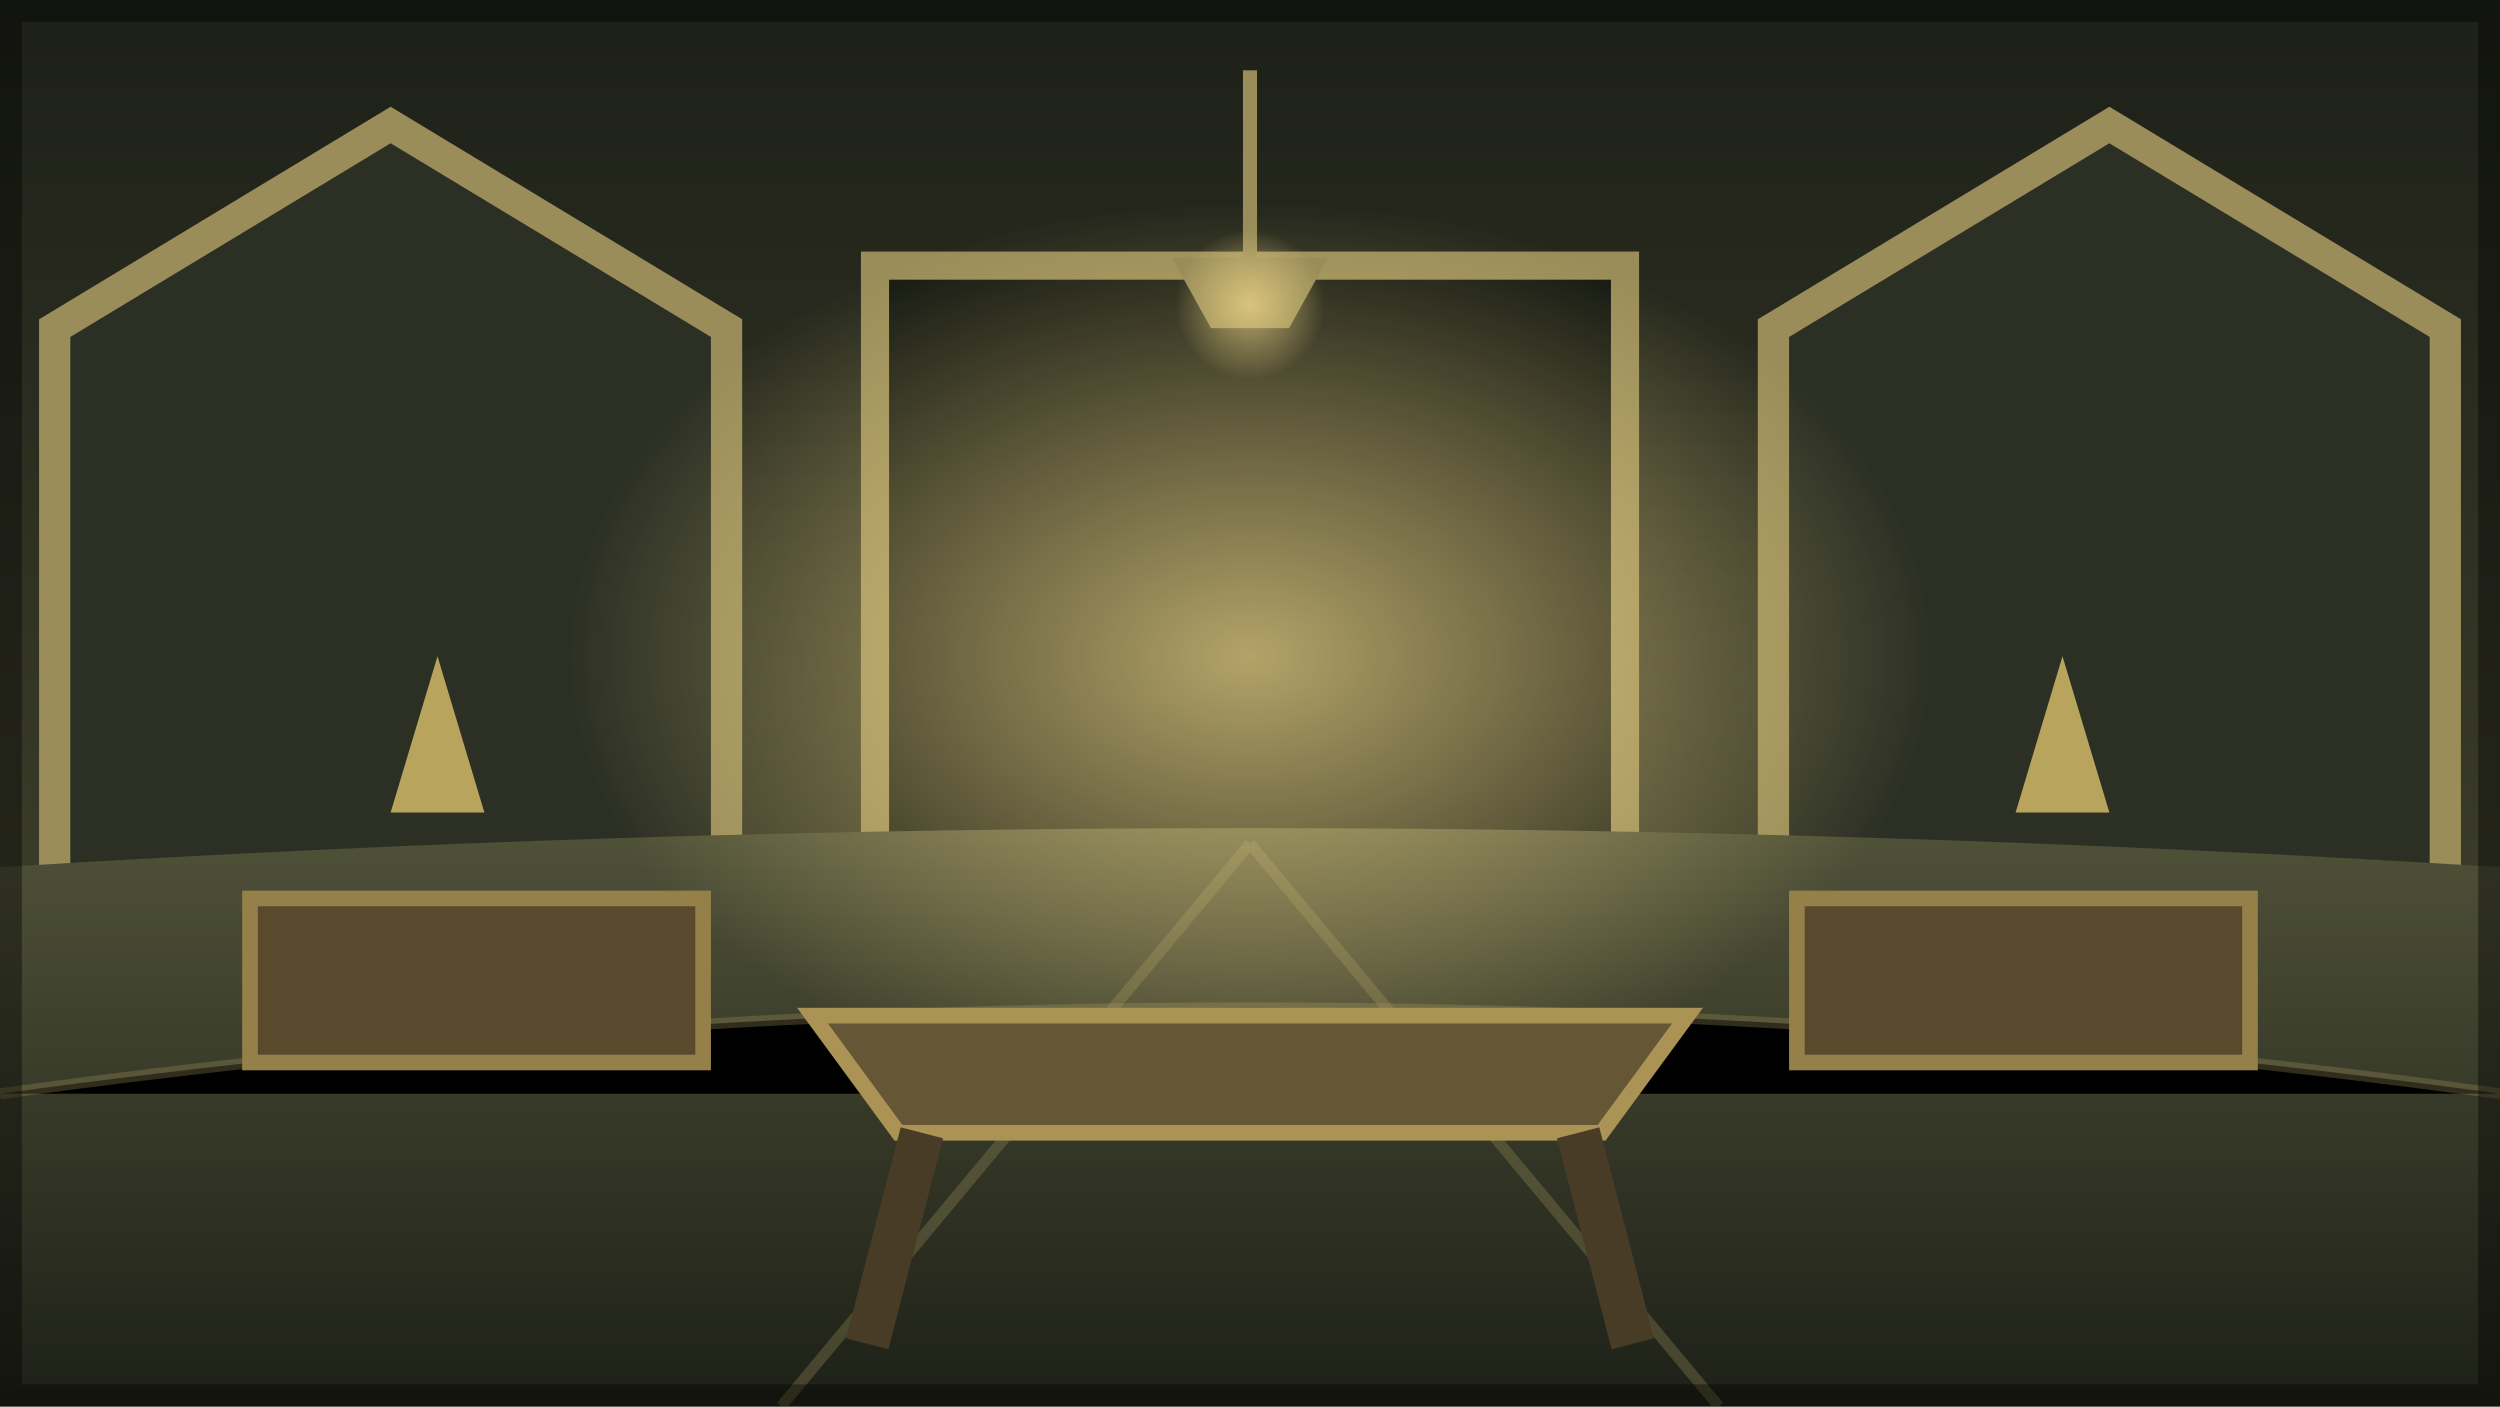
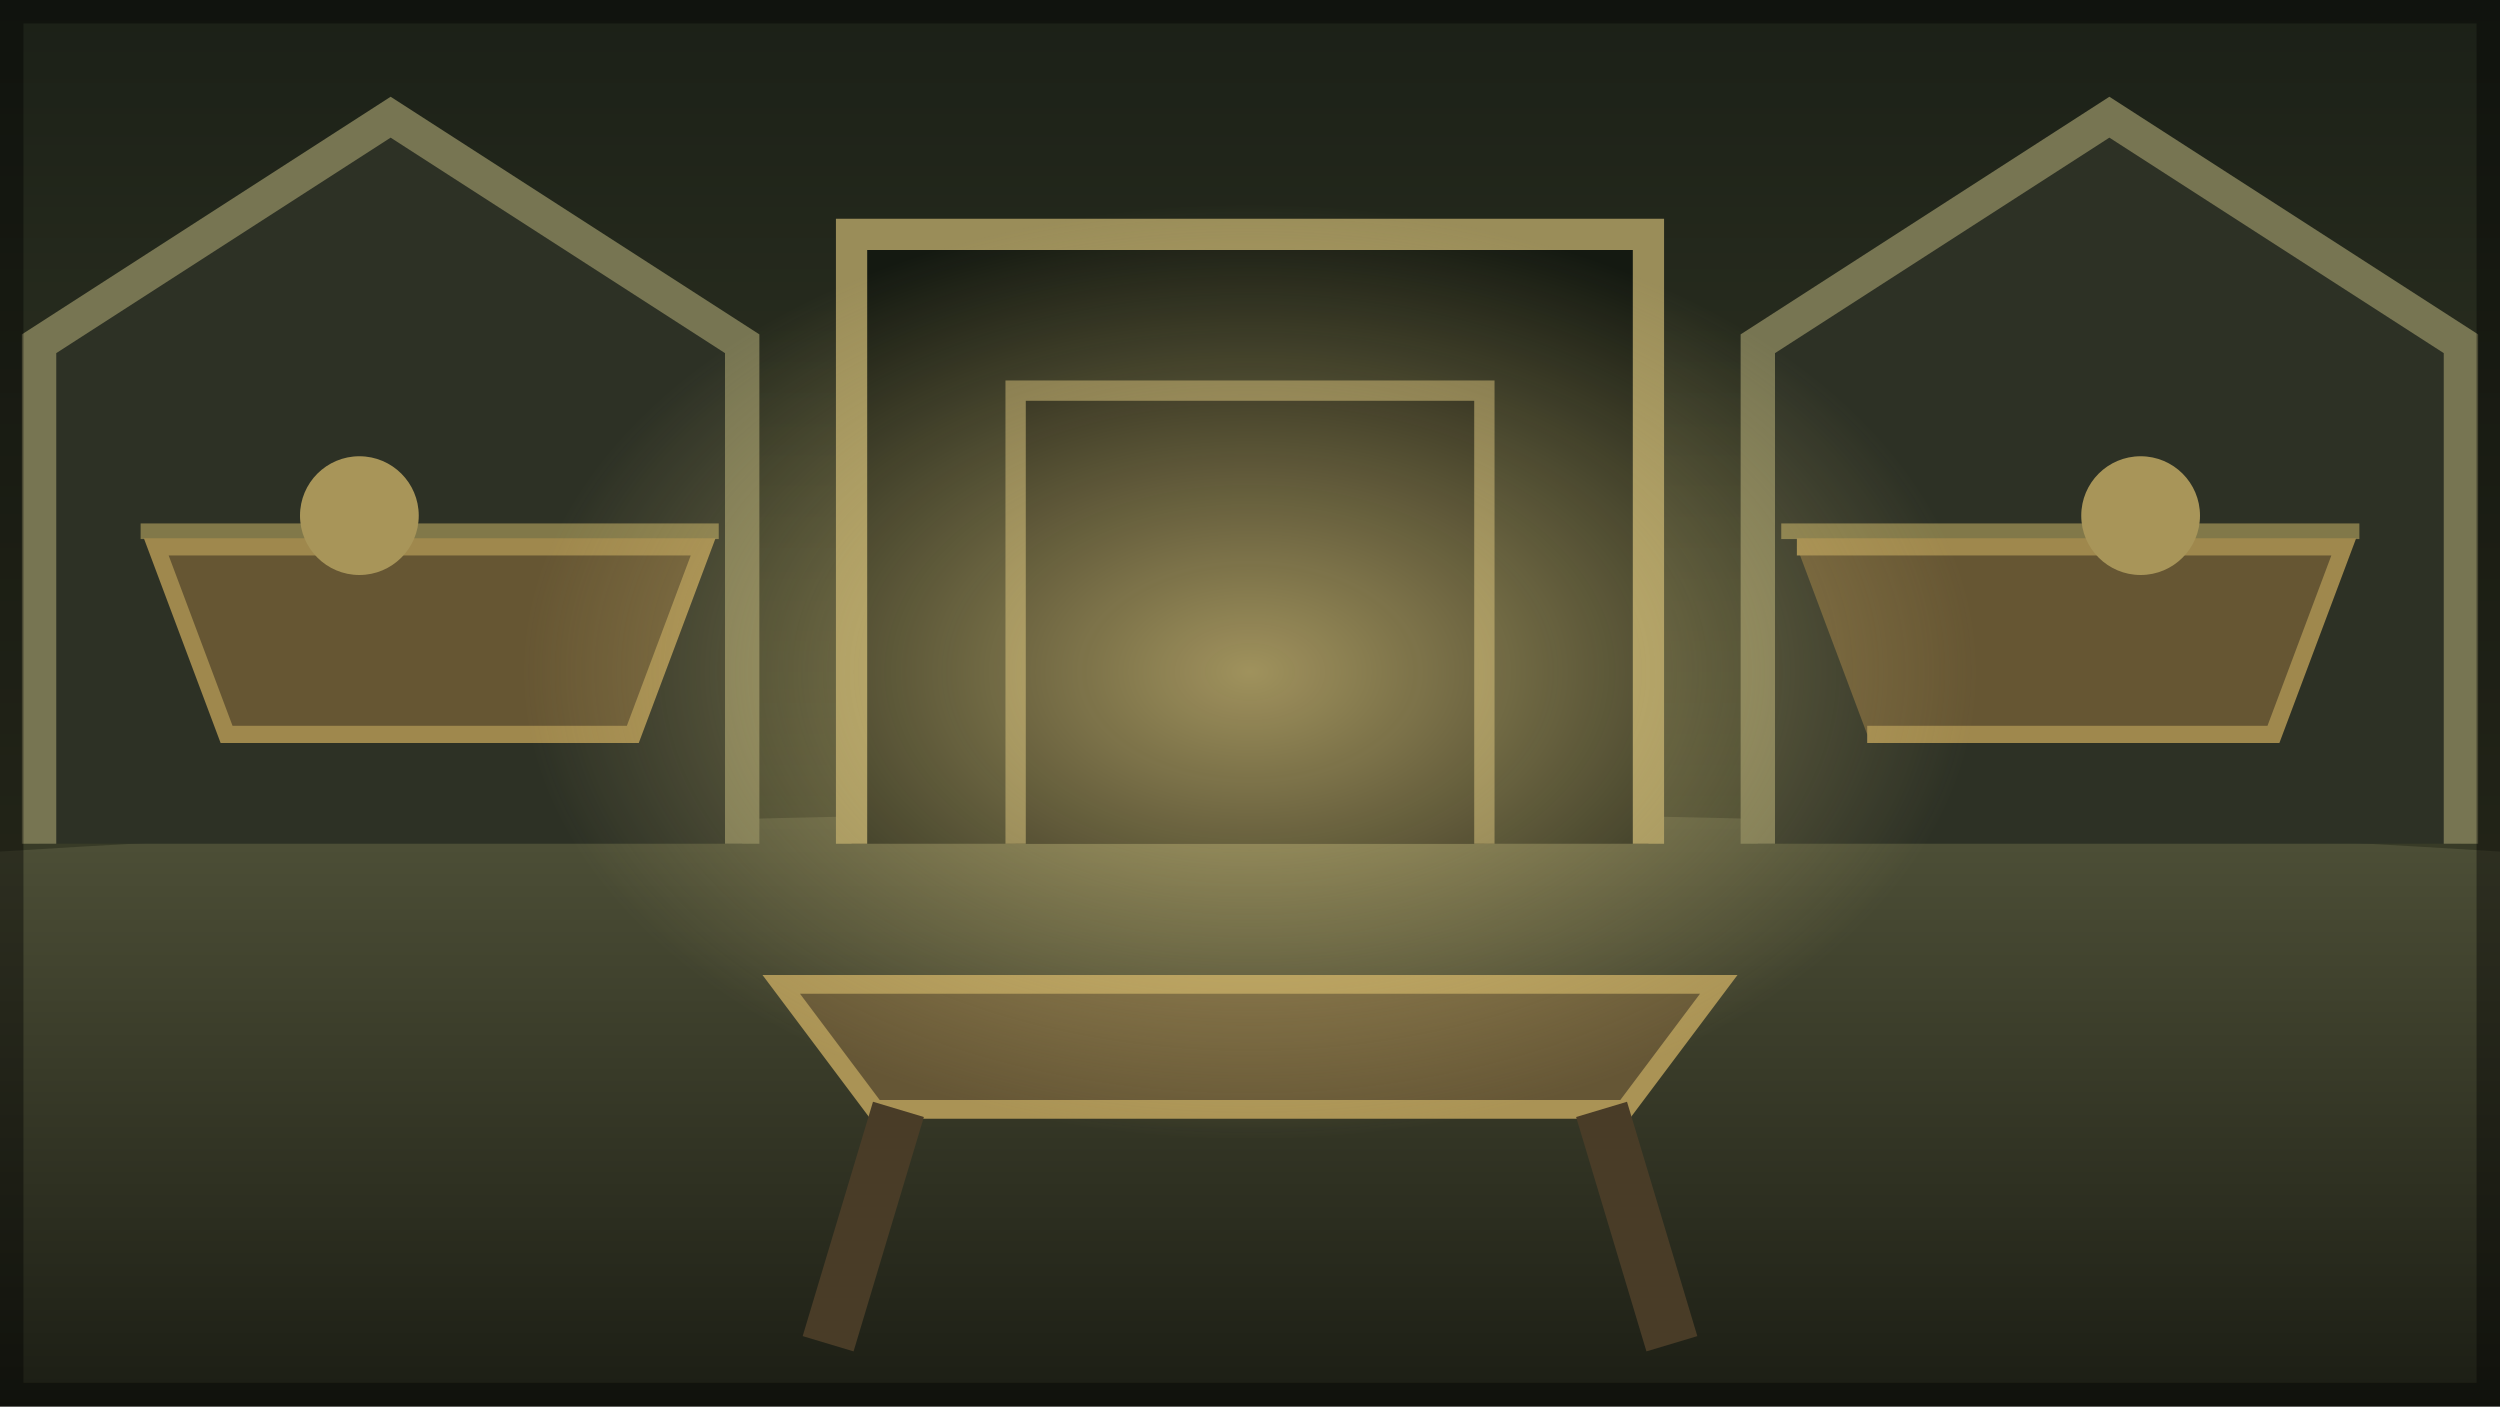
<svg xmlns="http://www.w3.org/2000/svg" width="1600" height="900" viewBox="0 0 1600 900">
  <defs>
    <linearGradient id="w" x2="0" y2="1">
-       <stop stop-color="#1d2018" />
-       <stop offset="1" stop-color="#4b4b32" />
+       <stop stop-color="#1b2017" />
+       <stop offset="1" stop-color="#4b4d32" />
    </linearGradient>
    <linearGradient id="f" x2="0" y2="1">
      <stop stop-color="#4f5138" />
-       <stop offset="1" stop-color="#1d2017" />
+       <stop offset="1" stop-color="#1b1d14" />
    </linearGradient>
    <radialGradient id="g">
-       <stop stop-color="#f1d98a" stop-opacity=".72" />
+       <stop stop-color="#f1d98a" stop-opacity=".65" />
      <stop offset="1" stop-color="#f1d98a" stop-opacity="0" />
    </radialGradient>
  </defs>
  <rect width="1600" height="900" fill="url(#w)" />
-   <path d="M35 555V210L250 80L465 210V555" fill="#2c3024" stroke="#9a8d59" stroke-width="20" />
-   <path d="M1135 555V210L1350 80L1565 210V555" fill="#2c3024" stroke="#9a8d59" stroke-width="20" />
-   <path d="M560 555V170H1040V555" fill="#151912" stroke="#9a8d59" stroke-width="18" />
-   <path d="M0 555Q800 505 1600 555V900H0Z" fill="url(#f)" />
-   <g stroke="#9a8d59" stroke-opacity=".32" stroke-width="7">
-     <path d="M800 540L500 900M800 540L1100 900" />
-     <path d="M0 700Q800 590 1600 700" />
+   <path d="M0 545Q800 495 1600 545V900H0Z" fill="url(#f)" />
+   <path d="M25 540V220L250 75L475 220V540M1125 540V220L1350 75L1575 220V540" fill="#2d3125" stroke="#777552" stroke-width="22" />
+   <path d="M545 540V150H1055V540" fill="#141911" stroke="#9a8d59" stroke-width="20" />
+   <path d="M650 540V250H950V540" fill="#090d09" stroke="#746b45" stroke-width="13" />
+   <path d="M90 340H460M1140 340H1510" stroke="#817849" stroke-width="10" />
+   <path d="M100 350L450 350L405 470H145ZM1150 350L1500 350L1455 470H1195" fill="#665633" stroke="#9f884d" stroke-width="11" />
+   <g fill="#a89559">
+     <circle cx="230" cy="330" r="38" />
+     <circle cx="1370" cy="330" r="38" />
  </g>
-   <ellipse cx="800" cy="420" rx="440" ry="290" fill="url(#g)" />
-   <path d="M800 45V165" stroke="#9a8d59" stroke-width="9" />
-   <path d="M750 165H850L825 210H775Z" fill="#9a8d59" />
-   <circle cx="800" cy="195" r="48" fill="url(#g)" />
-   <path d="M520 650H1080L1025 725H575Z" fill="#655635" stroke="#aa9355" stroke-width="10" />
-   <path d="M590 725L555 860M1010 725L1045 860" stroke="#493c27" stroke-width="28" />
-   <path d="M160 575H450V680H160ZM1150 575H1440V680H1150Z" fill="#594a2d" stroke="#95804a" stroke-width="10" />
-   <g fill="#b8a45d">
-     <path d="M250 520l30-100 30 100z" />
-     <path d="M1290 520l30-100 30 100z" />
-   </g>
-   <rect width="1600" height="900" fill="none" stroke="#000" stroke-opacity=".38" stroke-width="28" />
+   <path d="M500 630H1100L1040 710H560Z" fill="#655635" stroke="#aa9355" stroke-width="12" />
+   <path d="M575 710L530 860M1025 710L1070 860" stroke="#493c27" stroke-width="34" />
+   <ellipse cx="800" cy="430" rx="470" ry="300" fill="url(#g)" />
+   <rect width="1600" height="900" fill="none" stroke="#000" stroke-opacity=".4" stroke-width="30" />
</svg>
